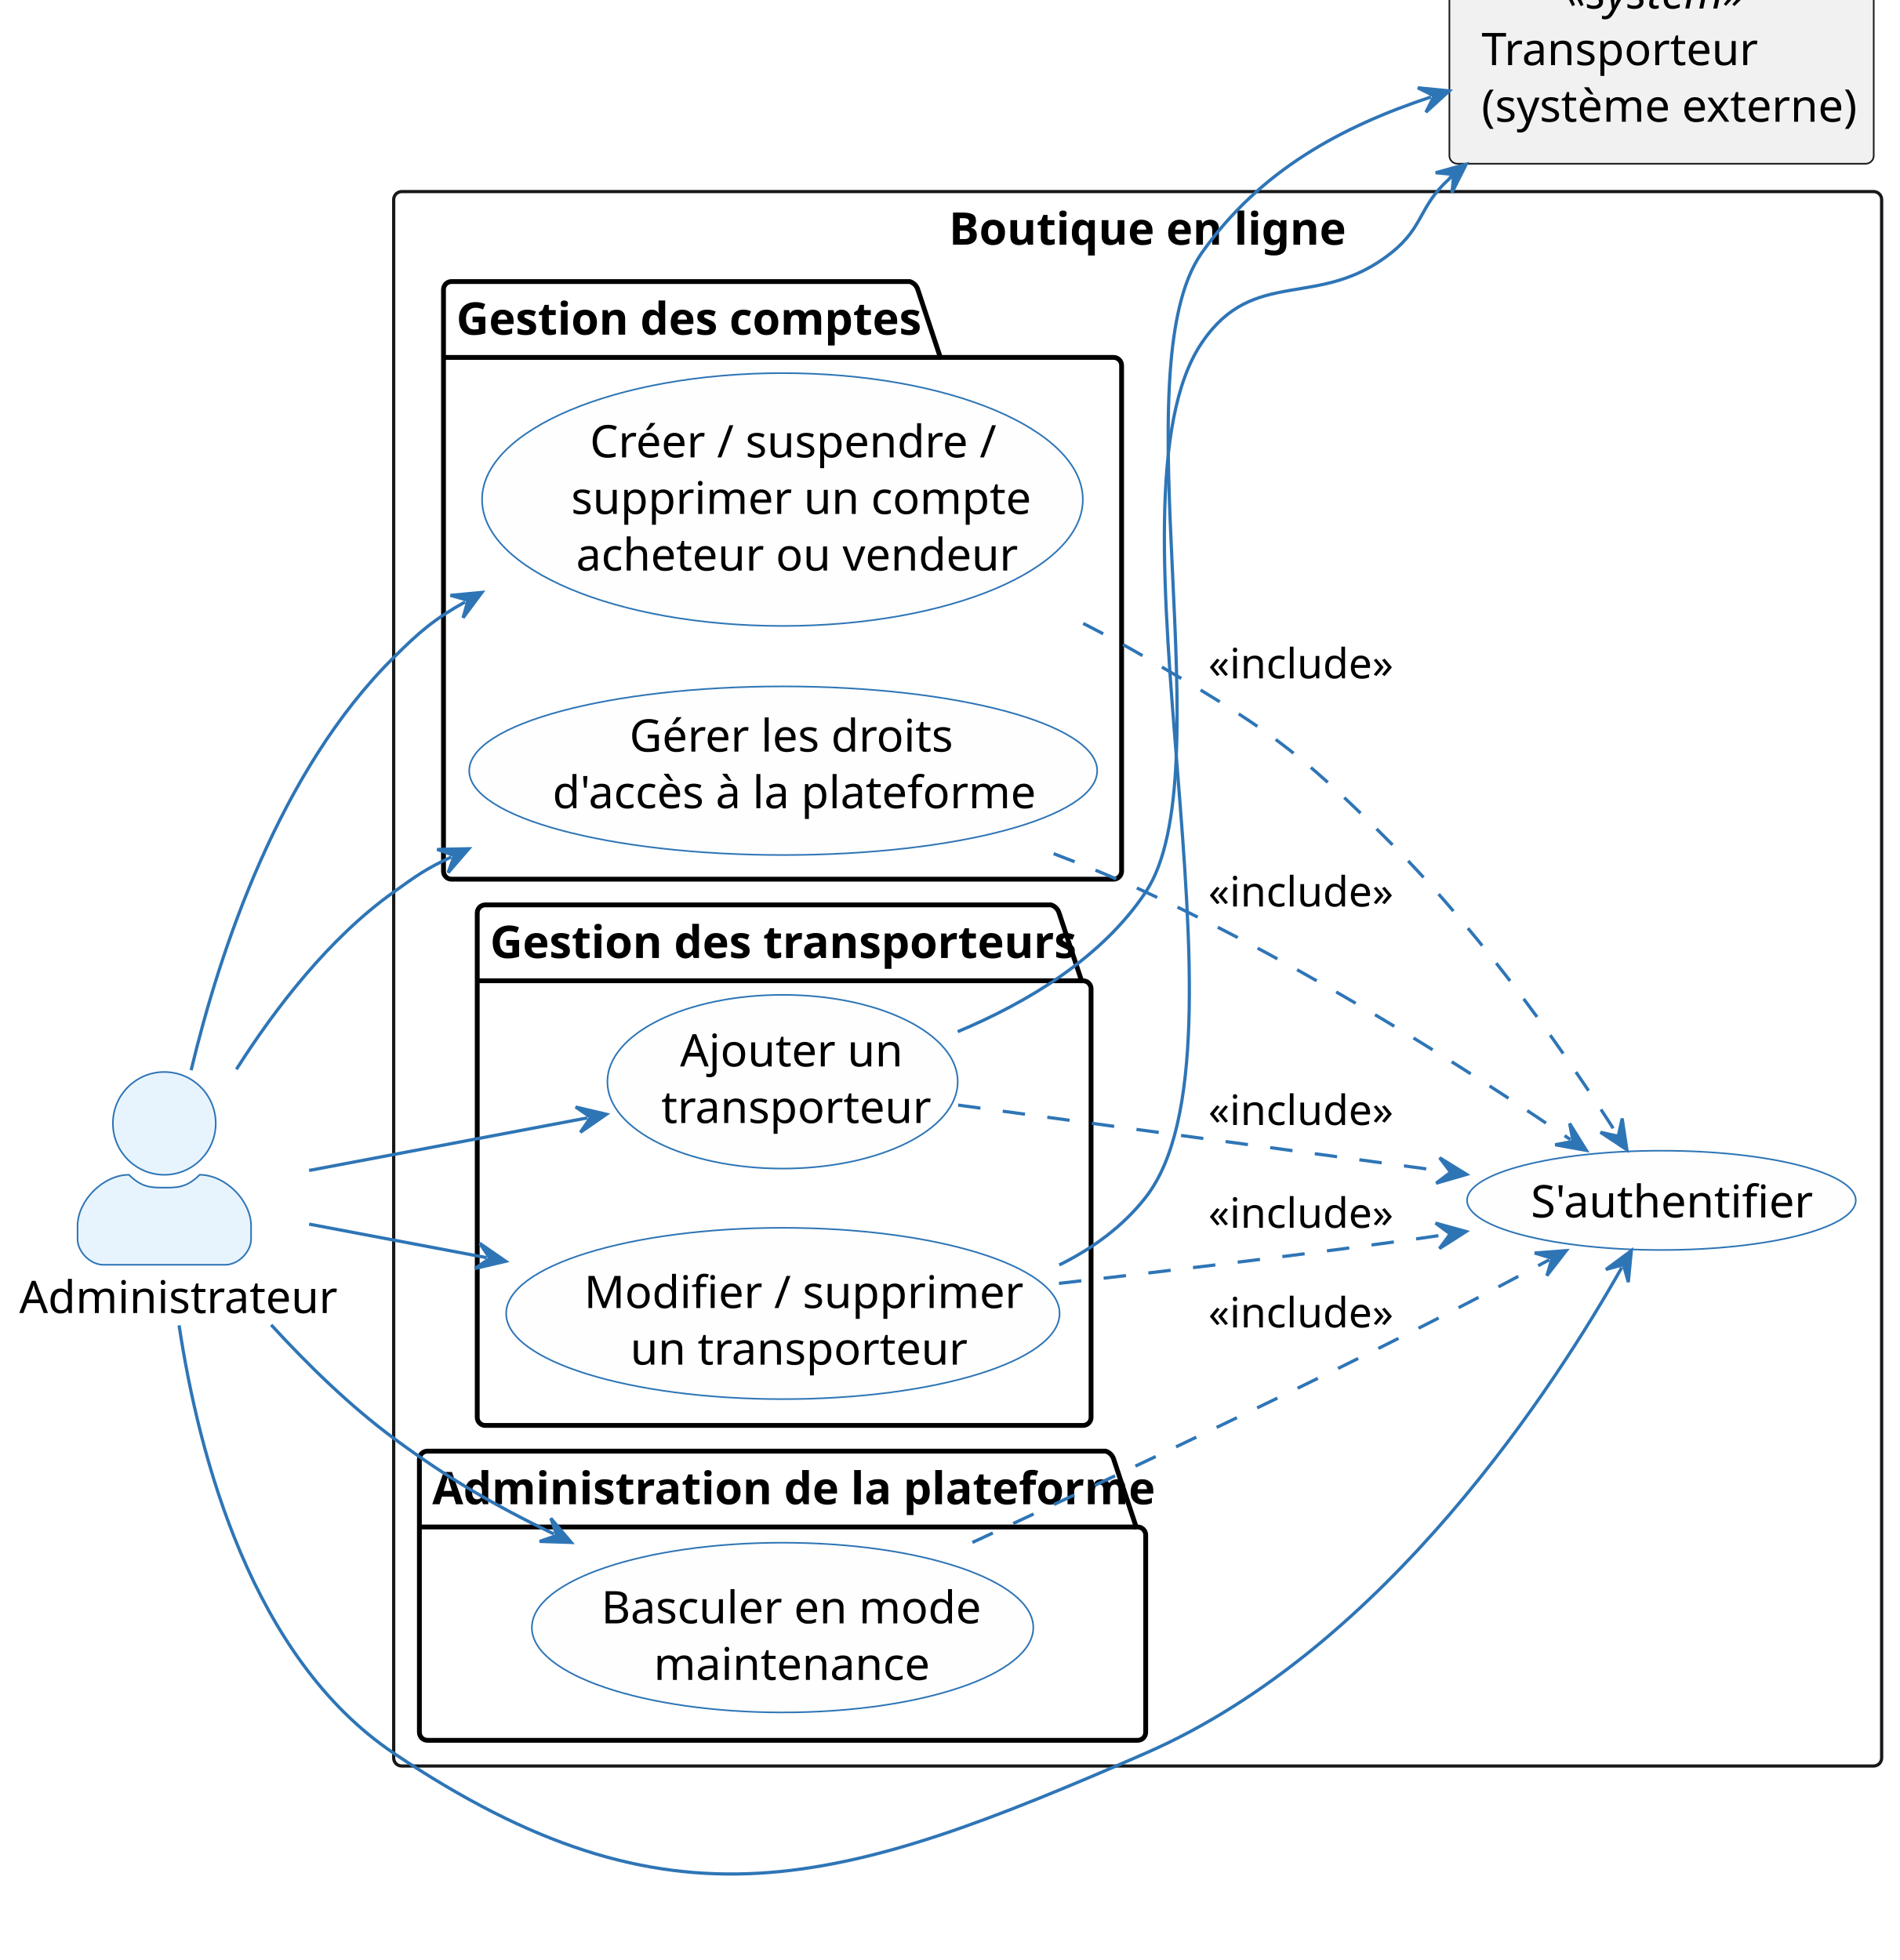
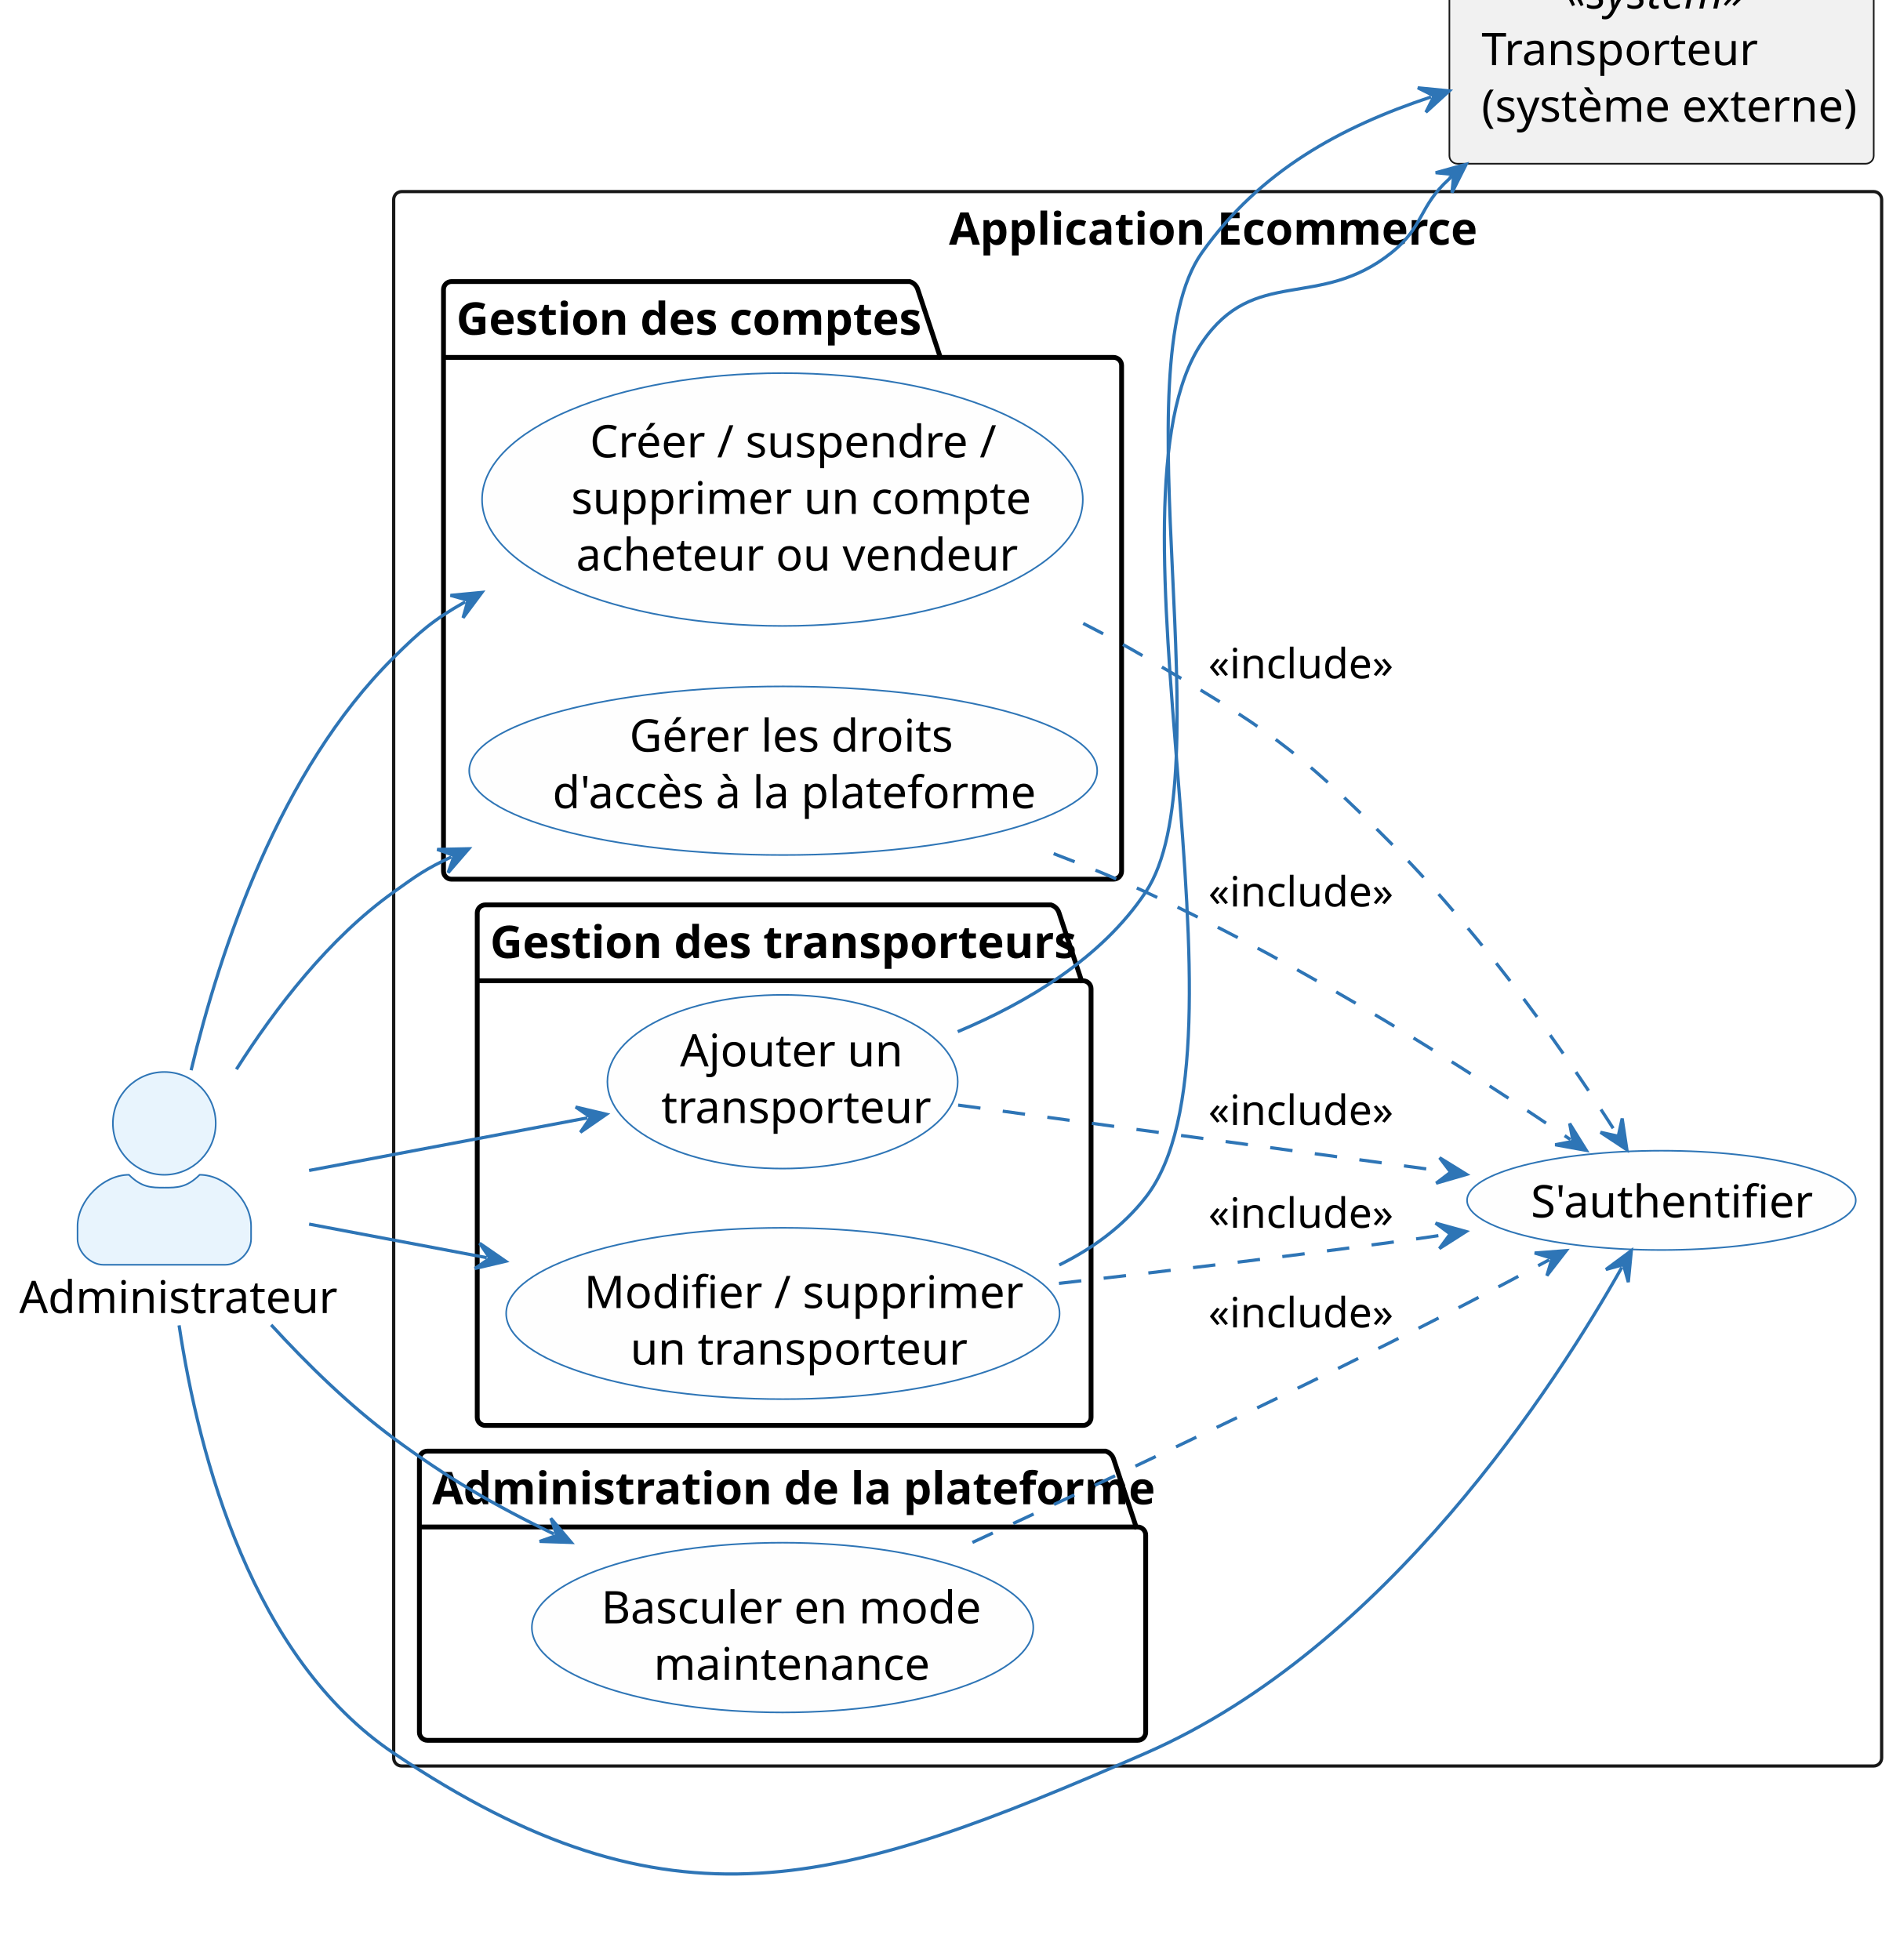
<svg xmlns="http://www.w3.org/2000/svg" contentStyleType="text/css" data-diagram-type="DESCRIPTION" height="610px" preserveAspectRatio="none" style="width:591px;height:610px;background:#FFFFFF;" version="1.1" viewBox="0 0 591 610" width="591px" zoomAndPan="magnify">
  <defs />
  <g>
-     <g class="cluster" data-qualified-name="Boutique en ligne" data-source-line="17" id="ent0004">
+     <g class="cluster" data-qualified-name="Application Ecommerce" data-source-line="17" id="ent0004">
      <rect fill="none" height="490" rx="2.5" ry="2.5" style="stroke:#181818;stroke-width:1;" width="463" x="122.5" y="59.626" />
-       <text fill="#000000" font-family="sans-serif" font-size="14" font-weight="bold" lengthAdjust="spacing" textLength="117.441" x="295.279" y="76.159">Boutique en ligne</text>
+       <text fill="#000000" font-family="sans-serif" font-size="14" font-weight="bold" lengthAdjust="spacing" textLength="117.441" x="295.279" y="76.159">Application Ecommerce</text>
    </g>
-     <g class="cluster" data-qualified-name="Boutique en ligne.Gestion des comptes" data-source-line="19" id="ent0006">
+     <g class="cluster" data-qualified-name="Application Ecommerce.Gestion des comptes" data-source-line="19" id="ent0006">
      <path d="M140.5,87.626 L283.093,87.626 A3.75,3.75 0 0 1 285.593,90.126 L292.593,111.235 L346.5,111.235 A2.5,2.5 0 0 1 349,113.735 L349,271.126 A2.5,2.5 0 0 1 346.5,273.626 L140.5,273.626 A2.5,2.5 0 0 1 138,271.126 L138,90.126 A2.5,2.5 0 0 1 140.5,87.626" fill="none" style="stroke:#000000;stroke-width:1.5;" />
      <line style="stroke:#000000;stroke-width:1.5;" x1="138" x2="292.593" y1="111.235" y2="111.235" />
      <text fill="#000000" font-family="sans-serif" font-size="14" font-weight="bold" lengthAdjust="spacing" textLength="141.593" x="142" y="104.159">Gestion des comptes</text>
    </g>
-     <g class="cluster" data-qualified-name="Boutique en ligne.Gestion des transporteurs" data-source-line="23" id="ent0009">
+     <g class="cluster" data-qualified-name="Application Ecommerce.Gestion des transporteurs" data-source-line="23" id="ent0009">
      <path d="M151,281.626 L327.041,281.626 A3.75,3.75 0 0 1 329.541,284.126 L336.541,305.235 L337,305.235 A2.5,2.5 0 0 1 339.5,307.735 L339.5,441.126 A2.5,2.5 0 0 1 337,443.626 L151,443.626 A2.5,2.5 0 0 1 148.5,441.126 L148.5,284.126 A2.5,2.5 0 0 1 151,281.626" fill="none" style="stroke:#000000;stroke-width:1.5;" />
      <line style="stroke:#000000;stroke-width:1.5;" x1="148.5" x2="336.541" y1="305.235" y2="305.235" />
      <text fill="#000000" font-family="sans-serif" font-size="14" font-weight="bold" lengthAdjust="spacing" textLength="175.041" x="152.5" y="298.159">Gestion des transporteurs</text>
    </g>
-     <g class="cluster" data-qualified-name="Boutique en ligne.Administration de la plateforme" data-source-line="27" id="ent0012">
+     <g class="cluster" data-qualified-name="Application Ecommerce.Administration de la plateforme" data-source-line="27" id="ent0012">
      <path d="M133,451.626 L344.034,451.626 A3.75,3.75 0 0 1 346.534,454.126 L353.534,475.235 L354,475.235 A2.5,2.5 0 0 1 356.5,477.735 L356.5,539.126 A2.5,2.5 0 0 1 354,541.626 L133,541.626 A2.5,2.5 0 0 1 130.5,539.126 L130.5,454.126 A2.5,2.5 0 0 1 133,451.626" fill="none" style="stroke:#000000;stroke-width:1.5;" />
      <line style="stroke:#000000;stroke-width:1.5;" x1="130.5" x2="353.534" y1="475.235" y2="475.235" />
      <text fill="#000000" font-family="sans-serif" font-size="14" font-weight="bold" lengthAdjust="spacing" textLength="210.034" x="134.5" y="468.159">Administration de la plateforme</text>
    </g>
    <g class="entity" data-qualified-name="Admin" data-source-line="14" id="ent0002">
      <ellipse cx="51.127" cy="349.626" fill="#E8F4FD" rx="16" ry="16" style="stroke:#2E75B6;stroke-width:0.5;" />
      <path d="M51.127,369.626 C55.127,369.626 58.127,369.626 62.127,365.626 C70.127,365.626 78.127,373.626 78.127,381.626 L78.127,385.626 C78.127,389.626 74.127,393.626 70.127,393.626 L32.127,393.626 C28.127,393.626 24.127,389.626 24.127,385.626 L24.127,381.626 C24.127,373.626 32.127,365.626 40.127,365.626 C44.127,369.626 47.127,369.626 51.127,369.626" fill="#E8F4FD" style="stroke:#2E75B6;stroke-width:0.5;" />
      <text fill="#000000" font-family="sans-serif" font-size="14" lengthAdjust="spacing" textLength="90.255" x="6" y="408.659">Administrateur</text>
    </g>
    <g class="entity" data-qualified-name="Carrier" data-source-line="15" id="ent0003">
      <rect fill="#F1F1F1" height="72.828" rx="2.5" ry="2.5" style="stroke:#181818;stroke-width:0.5;" width="132.034" x="451" y="-21.874" />
      <text fill="#000000" font-family="sans-serif" font-size="14" font-style="italic" lengthAdjust="spacing" textLength="59.91" x="487.062" y="2.659">«system»</text>
      <text fill="#000000" font-family="sans-serif" font-size="14" lengthAdjust="spacing" textLength="80.144" x="461" y="20.268">Transporteur</text>
      <text fill="#000000" font-family="sans-serif" font-size="14" lengthAdjust="spacing" textLength="112.034" x="461" y="37.878">(système externe)</text>
    </g>
-     <g class="entity" data-qualified-name="Boutique en ligne.UC_A0" data-source-line="18" id="ent0005">
+     <g class="entity" data-qualified-name="Application Ecommerce.UC_A0" data-source-line="18" id="ent0005">
      <ellipse cx="516.973" cy="373.577" fill="#FEFEFE" rx="60.473" ry="15.452" style="stroke:#2E75B6;stroke-width:0.5;" />
      <text fill="#000000" font-family="sans-serif" font-size="14" lengthAdjust="spacing" textLength="81.279" x="476.334" y="378.882">S'authentifier</text>
    </g>
-     <g class="entity" data-qualified-name="Boutique en ligne.Gestion des comptes.UC_A1" data-source-line="20" id="ent0007">
+     <g class="entity" data-qualified-name="Application Ecommerce.Gestion des comptes.UC_A1" data-source-line="20" id="ent0007">
      <ellipse cx="243.466" cy="155.468" fill="#FEFEFE" rx="93.466" ry="39.343" style="stroke:#2E75B6;stroke-width:0.5;" />
      <text fill="#000000" font-family="sans-serif" font-size="14" lengthAdjust="spacing" textLength="119.834" x="183.549" y="142.349">Créer / suspendre /</text>
      <text fill="#000000" font-family="sans-serif" font-size="14" lengthAdjust="spacing" textLength="131.503" x="177.714" y="159.958">supprimer un compte</text>
      <text fill="#000000" font-family="sans-serif" font-size="14" lengthAdjust="spacing" textLength="128.427" x="179.252" y="177.568">acheteur ou vendeur</text>
    </g>
-     <g class="entity" data-qualified-name="Boutique en ligne.Gestion des comptes.UC_A1b" data-source-line="21" id="ent0008">
+     <g class="entity" data-qualified-name="Application Ecommerce.Gestion des comptes.UC_A1b" data-source-line="21" id="ent0008">
      <ellipse cx="243.705" cy="239.864" fill="#FEFEFE" rx="97.705" ry="26.239" style="stroke:#2E75B6;stroke-width:0.5;" />
      <text fill="#000000" font-family="sans-serif" font-size="14" lengthAdjust="spacing" textLength="95.696" x="195.857" y="233.919">Gérer les droits</text>
      <text fill="#000000" font-family="sans-serif" font-size="14" lengthAdjust="spacing" textLength="143.527" x="171.941" y="251.529">d'accès à la plateforme</text>
    </g>
-     <g class="entity" data-qualified-name="Boutique en ligne.Gestion des transporteurs.UC_A2a" data-source-line="24" id="ent0010">
+     <g class="entity" data-qualified-name="Application Ecommerce.Gestion des transporteurs.UC_A2a" data-source-line="24" id="ent0010">
      <ellipse cx="243.507" cy="336.658" fill="#FEFEFE" rx="54.507" ry="27.032" style="stroke:#2E75B6;stroke-width:0.5;" />
      <text fill="#000000" font-family="sans-serif" font-size="14" lengthAdjust="spacing" textLength="63.82" x="211.597" y="331.903">Ajouter un</text>
      <text fill="#000000" font-family="sans-serif" font-size="14" lengthAdjust="spacing" textLength="75.482" x="205.766" y="349.512">transporteur</text>
    </g>
-     <g class="entity" data-qualified-name="Boutique en ligne.Gestion des transporteurs.UC_A2b" data-source-line="25" id="ent0011">
+     <g class="entity" data-qualified-name="Application Ecommerce.Gestion des transporteurs.UC_A2b" data-source-line="25" id="ent0011">
      <ellipse cx="243.6" cy="408.785" fill="#FEFEFE" rx="86.1" ry="26.659" style="stroke:#2E75B6;stroke-width:0.5;" />
      <text fill="#000000" font-family="sans-serif" font-size="14" lengthAdjust="spacing" textLength="123.703" x="181.748" y="407.094">Modifier / supprimer</text>
      <text fill="#000000" font-family="sans-serif" font-size="14" lengthAdjust="spacing" textLength="94.944" x="196.128" y="424.703">un transporteur</text>
    </g>
-     <g class="entity" data-qualified-name="Boutique en ligne.Administration de la plateforme.UC_A3" data-source-line="28" id="ent0013">
+     <g class="entity" data-qualified-name="Application Ecommerce.Administration de la plateforme.UC_A3" data-source-line="28" id="ent0013">
      <ellipse cx="243.513" cy="506.538" fill="#FEFEFE" rx="78.013" ry="26.412" style="stroke:#2E75B6;stroke-width:0.5;" />
      <text fill="#000000" font-family="sans-serif" font-size="14" lengthAdjust="spacing" textLength="112.841" x="187.093" y="505.219">Basculer en mode</text>
      <text fill="#000000" font-family="sans-serif" font-size="14" lengthAdjust="spacing" textLength="80.165" x="203.431" y="522.828">maintenance</text>
    </g>
    <g class="link" data-entity-1="ent0002" data-entity-2="ent0005" data-link-type="dependency" id="lnk14">
      <polygon fill="#2E75B6" points="507.617,389.23,499.705,395.095,505.156,393.582,506.669,399.033,507.617,389.23" style="stroke:#2E75B6;stroke-width:1;" />
      <path d="M55.725,412.475 C61.941,453.678 78.494,516.039 122.5,545.626 C208.807,603.653 261.183,587.228 356.5,545.626 C431.708,512.8 484.385,430.311 504.663,394.452" fill="none" style="stroke:#2E75B6;stroke-width:1;" />
    </g>
    <g class="link" data-entity-1="ent0002" data-entity-2="ent0007" data-link-type="dependency" id="lnk15">
      <polygon fill="#2E75B6" points="149.974,184.368,140.169,185.297,145.617,186.82,144.094,192.268,149.974,184.368" style="stroke:#2E75B6;stroke-width:1;" />
      <path d="M59.473,333.077 C68.459,295.546 86.991,239.793 122.5,204.626 C130.494,196.708 134.715,192.957 144.746,187.311" fill="none" style="stroke:#2E75B6;stroke-width:1;" />
    </g>
    <g class="link" data-entity-1="ent0002" data-entity-2="ent0008" data-link-type="dependency" id="lnk16">
      <polygon fill="#2E75B6" points="145.878,264.149,136.031,264.356,141.353,266.275,139.434,271.597,145.878,264.149" style="stroke:#2E75B6;stroke-width:1;" />
      <path d="M73.561,332.795 C85.689,313.705 102.434,291.936 122.5,277.626 C129.706,272.487 132.204,270.575 140.448,266.701" fill="none" style="stroke:#2E75B6;stroke-width:1;" />
    </g>
    <g class="link" data-entity-1="ent0002" data-entity-2="ent0010" data-link-type="dependency" id="lnk17">
      <polygon fill="#2E75B6" points="188.706,346.791,179.12,344.532,183.793,347.72,180.605,352.393,188.706,346.791" style="stroke:#2E75B6;stroke-width:1;" />
      <path d="M96.183,364.276 C123.772,359.063 153.579,353.43 182.81,347.906" fill="none" style="stroke:#2E75B6;stroke-width:1;" />
    </g>
    <g class="link" data-entity-1="ent0002" data-entity-2="ent0011" data-link-type="dependency" id="lnk18">
      <polygon fill="#2E75B6" points="157.349,392.534,149.248,386.933,152.436,391.606,147.762,394.793,157.349,392.534" style="stroke:#2E75B6;stroke-width:1;" />
      <path d="M96.183,380.975 C114.429,384.423 130.328,387.428 151.453,391.42" fill="none" style="stroke:#2E75B6;stroke-width:1;" />
    </g>
    <g class="link" data-entity-1="ent0002" data-entity-2="ent0013" data-link-type="dependency" id="lnk19">
      <polygon fill="#2E75B6" points="177.759,480.043,171.399,472.523,173.258,477.866,167.915,479.725,177.759,480.043" style="stroke:#2E75B6;stroke-width:1;" />
      <path d="M84.382,412.331 C95.621,424.603 108.849,437.533 122.5,447.626 C139.301,460.047 153.719,468.414 172.357,477.43" fill="none" style="stroke:#2E75B6;stroke-width:1;" />
    </g>
    <g class="link" data-entity-1="ent0007" data-entity-2="ent0005" data-link-type="dependency" id="lnk20">
      <polygon fill="#2E75B6" points="506.229,357.834,504.761,348.095,503.54,353.618,498.016,352.397,506.229,357.834" style="stroke:#2E75B6;stroke-width:1;" />
      <path d="M337.056,194.024 C343.729,197.428 350.276,200.974 356.5,204.626 C393.301,226.216 402.93,232.355 433,262.626 C463.355,293.183 488.613,330.218 503.002,352.776" fill="none" style="stroke:#2E75B6;stroke-width:1;stroke-dasharray:7,7;" />
      <text fill="#000000" font-family="sans-serif" font-size="13" lengthAdjust="spacing" textLength="55.656" x="376" y="211.121">«include»</text>
    </g>
    <g class="link" data-entity-1="ent0008" data-entity-2="ent0005" data-link-type="dependency" id="lnk21">
      <polygon fill="#2E75B6" points="493.61,358.025,488.416,349.657,489.475,355.214,483.918,356.272,493.61,358.025" style="stroke:#2E75B6;stroke-width:1;" />
      <path d="M327.86,265.675 C337.637,269.385 347.373,273.391 356.5,277.626 C407.805,301.432 458.539,334.178 488.648,354.651" fill="none" style="stroke:#2E75B6;stroke-width:1;stroke-dasharray:7,7;" />
      <text fill="#000000" font-family="sans-serif" font-size="13" lengthAdjust="spacing" textLength="55.656" x="376" y="282.121">«include»</text>
    </g>
    <g class="link" data-entity-1="ent0010" data-entity-2="ent0005" data-link-type="dependency" id="lnk22">
      <polygon fill="#2E75B6" points="456.337,365.495,447.959,360.316,451.383,364.82,446.879,368.243,456.337,365.495" style="stroke:#2E75B6;stroke-width:1;" />
      <path d="M298.14,343.936 C343.728,350.149 403.162,358.248 450.392,364.685" fill="none" style="stroke:#2E75B6;stroke-width:1;stroke-dasharray:7,7;" />
      <text fill="#000000" font-family="sans-serif" font-size="13" lengthAdjust="spacing" textLength="55.656" x="376" y="350.121">«include»</text>
    </g>
    <g class="link" data-entity-1="ent0011" data-entity-2="ent0005" data-link-type="dependency" id="lnk23">
      <polygon fill="#2E75B6" points="456.198,383.279,446.703,380.664,451.254,384.024,447.894,388.575,456.198,383.279" style="stroke:#2E75B6;stroke-width:1;" />
      <path d="M329.51,399.42 C361.934,395.721 399.213,391.241 433,386.626 C440.515,385.599 442.468,385.347 450.265,384.172" fill="none" style="stroke:#2E75B6;stroke-width:1;stroke-dasharray:7,7;" />
      <text fill="#000000" font-family="sans-serif" font-size="13" lengthAdjust="spacing" textLength="55.656" x="376" y="382.121">«include»</text>
    </g>
    <g class="link" data-entity-1="ent0013" data-entity-2="ent0005" data-link-type="dependency" id="lnk24">
      <polygon fill="#2E75B6" points="487.361,389.228,477.54,389.97,482.958,391.597,481.331,397.015,487.361,389.228" style="stroke:#2E75B6;stroke-width:1;" />
      <path d="M302.584,480.048 C340.025,462.708 389.639,439.341 433,417.626 C451.228,408.497 466.161,400.636 482.077,392.071" fill="none" style="stroke:#2E75B6;stroke-width:1;stroke-dasharray:7,7;" />
      <text fill="#000000" font-family="sans-serif" font-size="13" lengthAdjust="spacing" textLength="55.656" x="376" y="413.121">«include»</text>
    </g>
    <g class="link" data-entity-1="ent0010" data-entity-2="ent0003" data-link-type="dependency" id="lnk25">
      <polygon fill="#2E75B6" points="450.974,28.288,441.173,27.325,446.229,29.862,443.691,34.918,450.974,28.288" style="stroke:#2E75B6;stroke-width:1;" />
      <path d="M298.008,321.079 C319.729,311.977 342.87,298.122 356.5,277.626 C381.082,240.66 348.295,114.82 374,78.626 C392.084,53.162 417.06,39.536 445.279,30.177" fill="none" style="stroke:#2E75B6;stroke-width:1;" />
    </g>
    <g class="link" data-entity-1="ent0011" data-entity-2="ent0003" data-link-type="dependency" id="lnk26">
      <polygon fill="#2E75B6" points="456.223,51.131,446.73,53.757,452.36,54.307,451.81,59.937,456.223,51.131" style="stroke:#2E75B6;stroke-width:1;" />
      <path d="M329.606,393.686 C339.978,388.558 349.4,381.723 356.5,372.626 C392.949,325.927 340.713,155.628 374,106.626 C390.31,82.616 410.338,96.762 433,78.626 C443.135,70.515 441.368,64.328 451,55.626 C452.683,54.105 449.794,56.416 451.588,54.942" fill="none" style="stroke:#2E75B6;stroke-width:1;" />
    </g>
  </g>
</svg>
